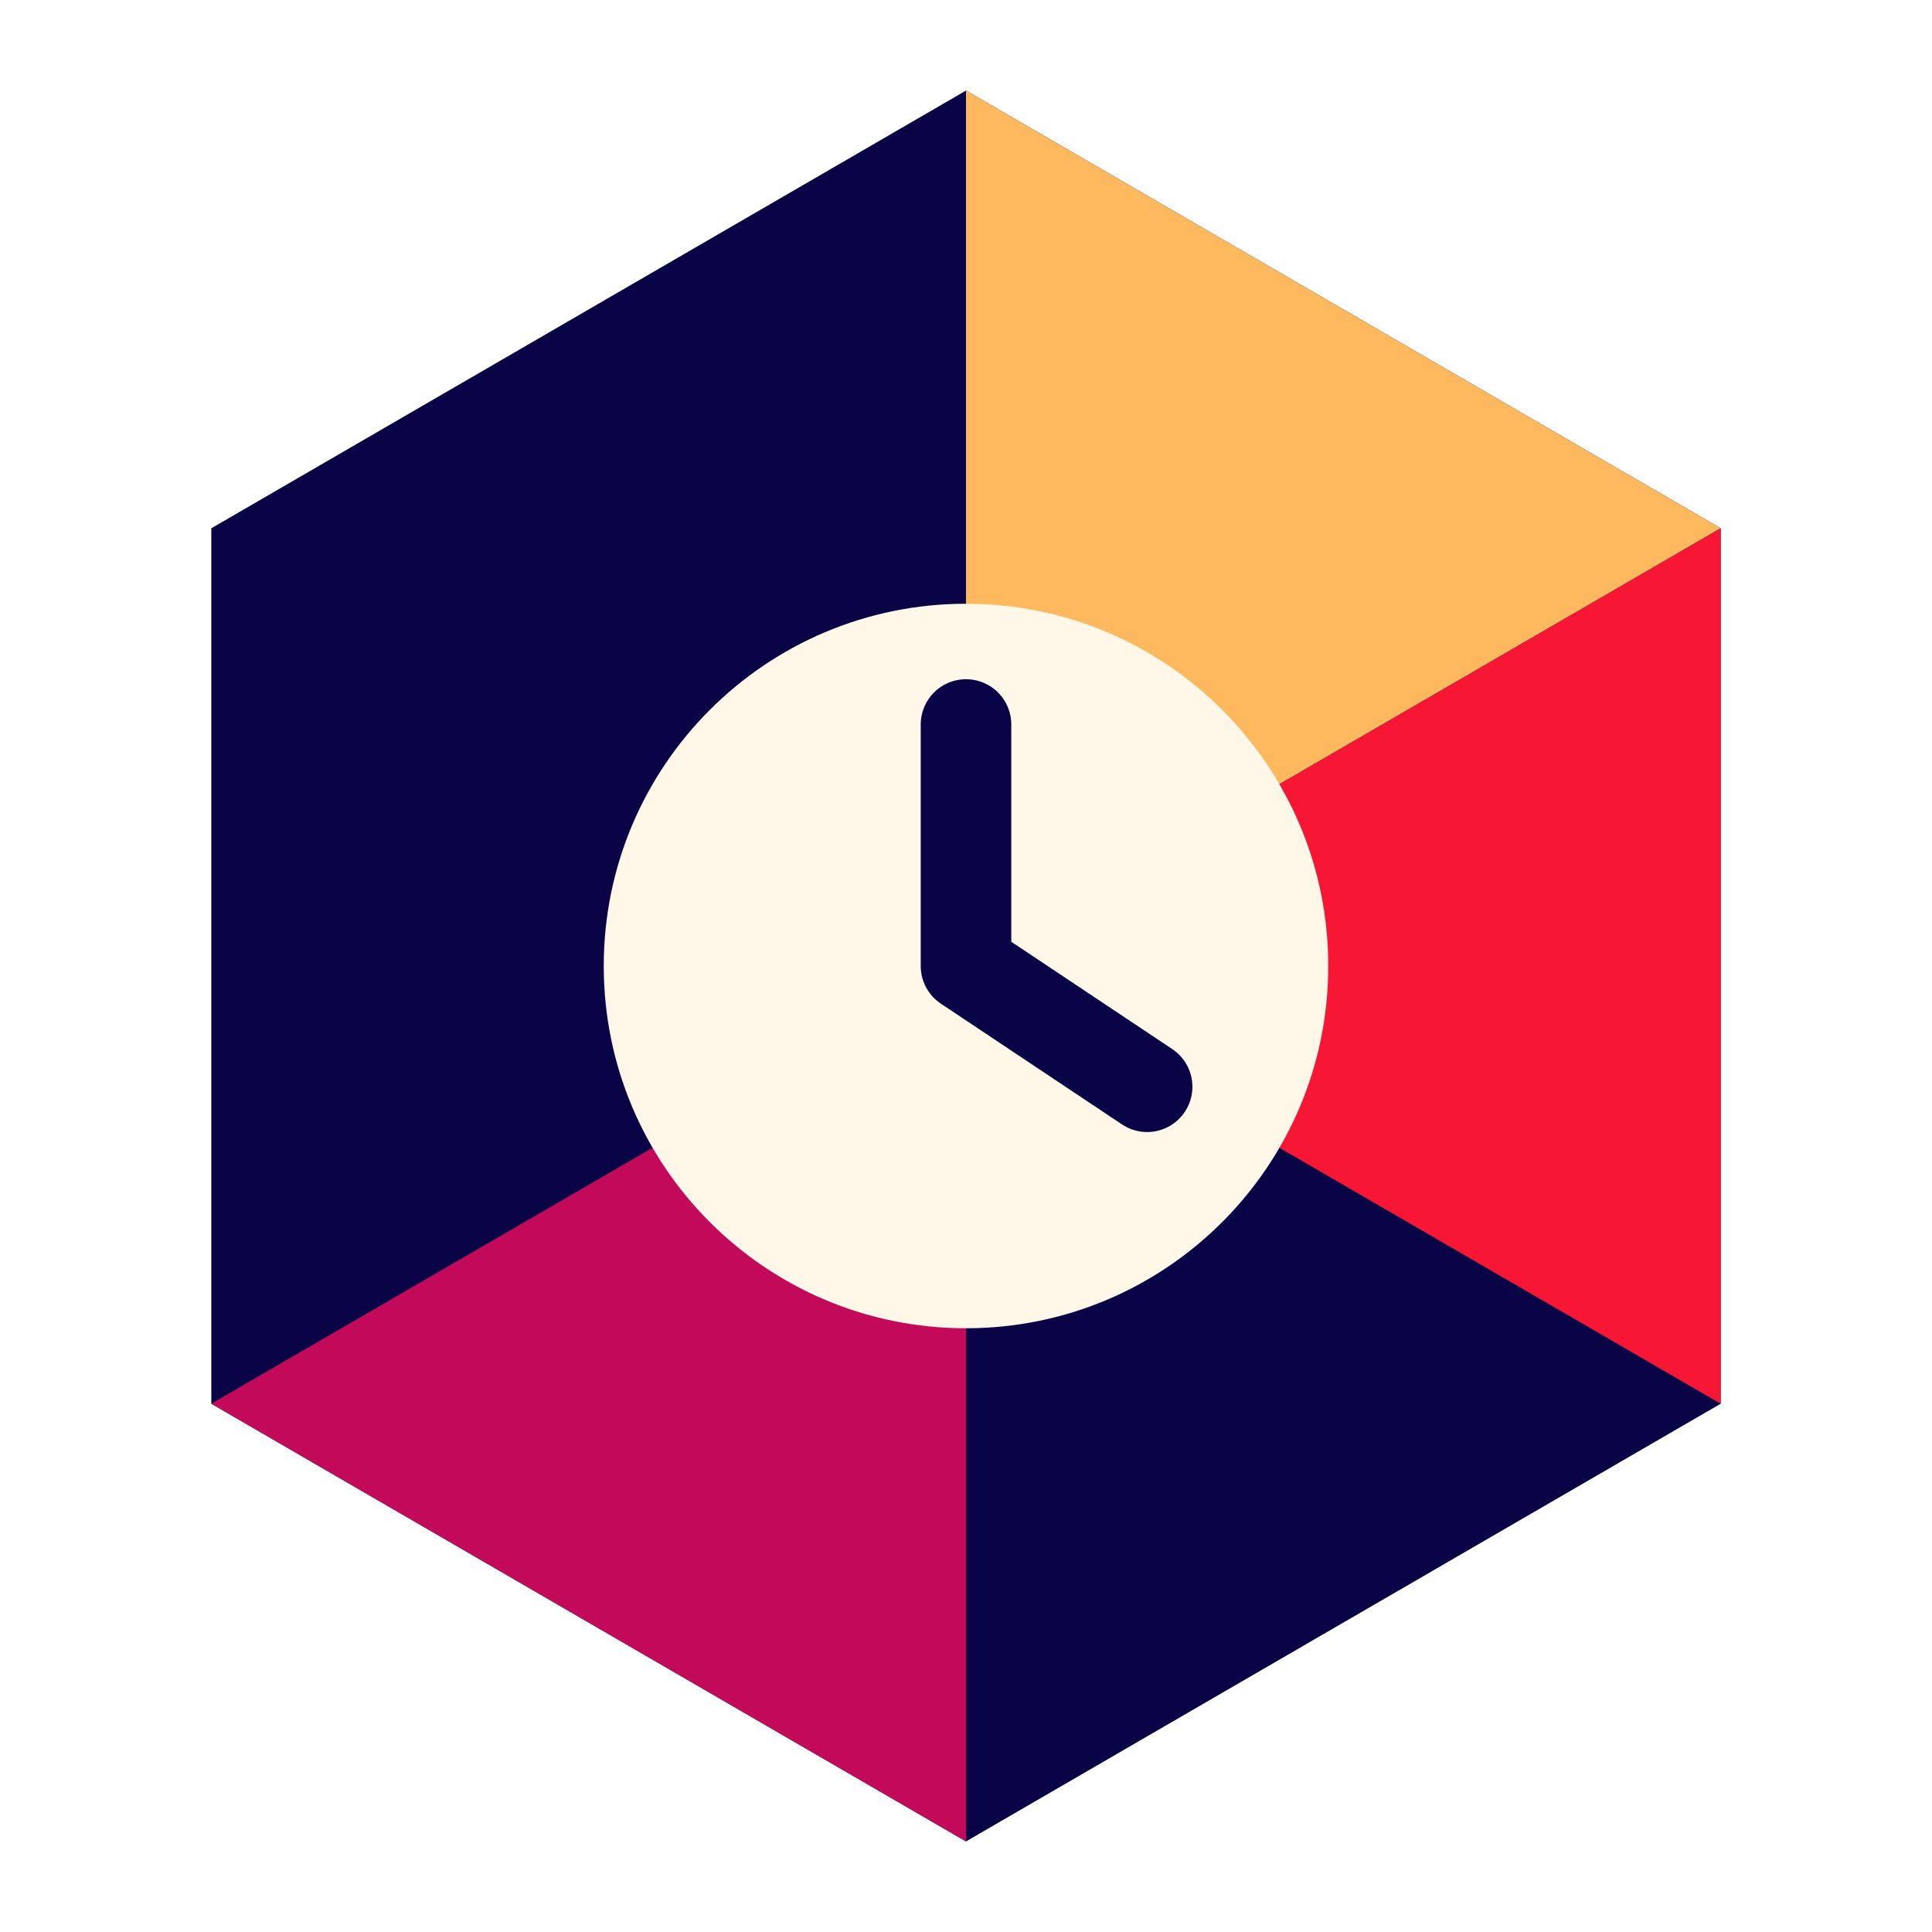
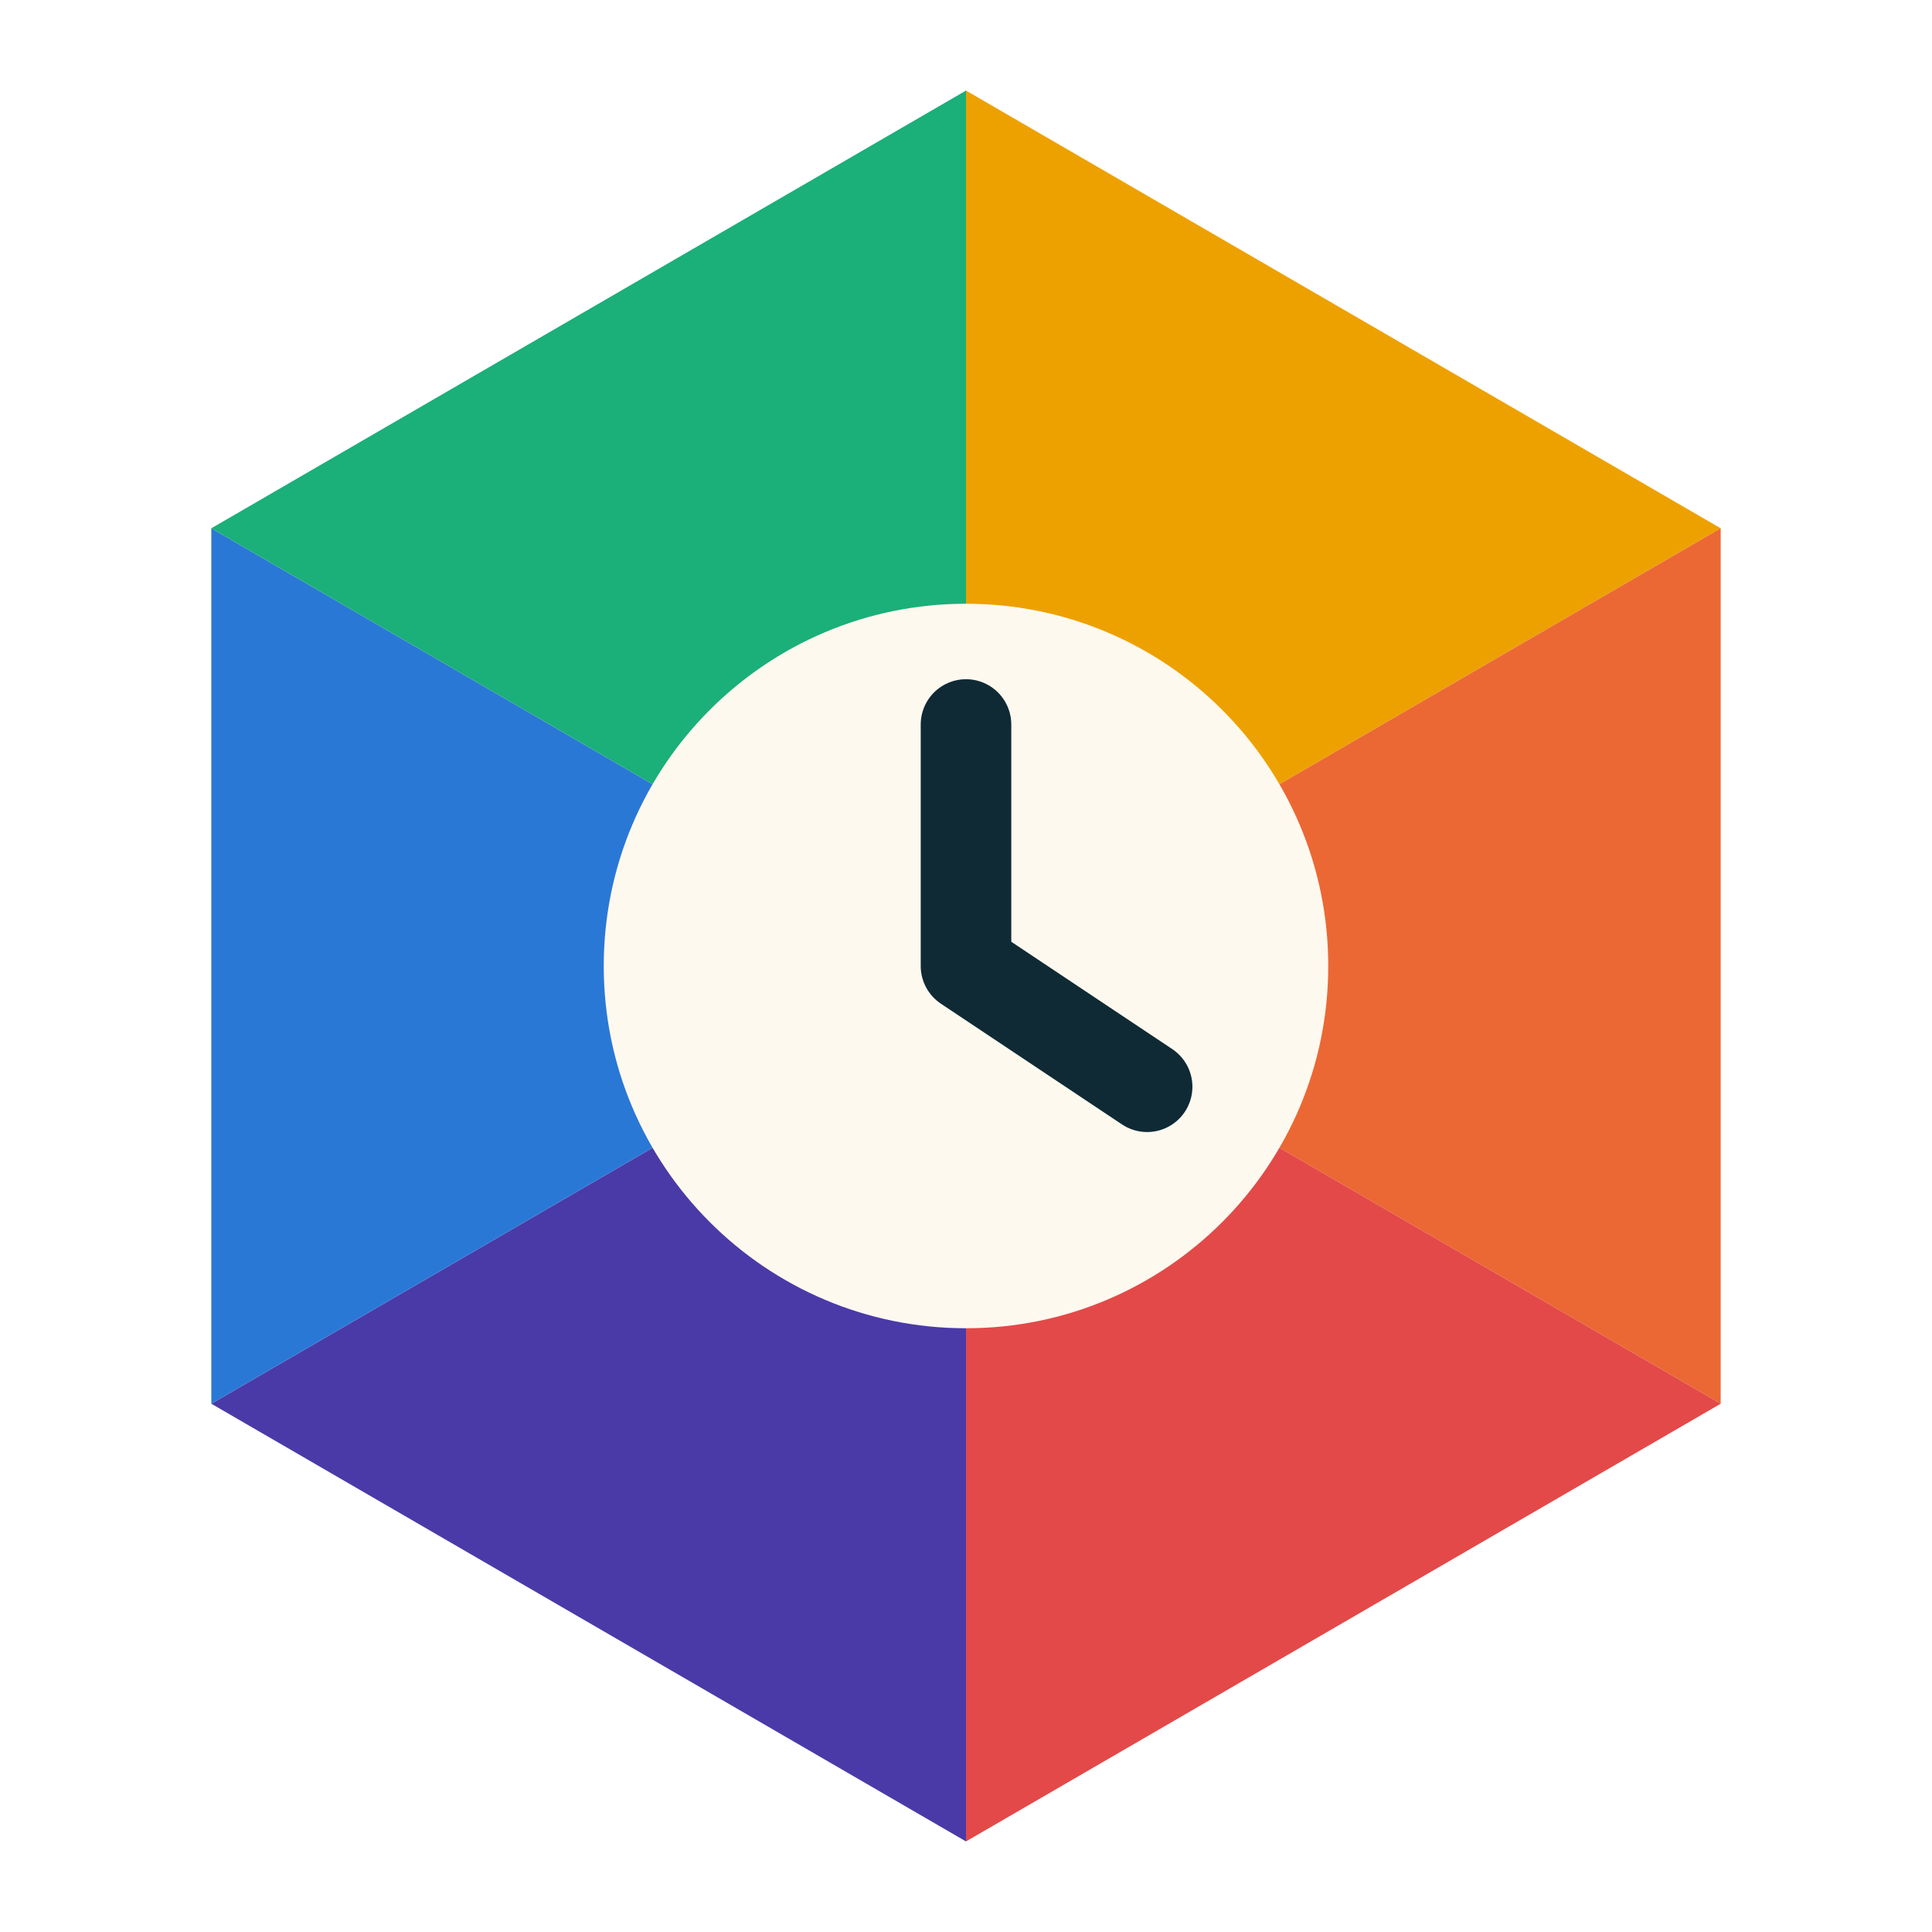
<svg xmlns="http://www.w3.org/2000/svg" viewBox="0 0 64 64">
-   <polygon points="32,3 57,17.5 57,46.5 32,61 7,46.5 7,17.5" fill="#090446" />
-   <polygon points="32,3 57,17.5 32,32" fill="#feb95f" />
-   <polygon points="57,17.5 57,46.5 32,32" fill="#f71735" />
-   <polygon points="32,61 7,46.5 32,32" fill="#c2095a" />
-   <circle cx="32" cy="32" r="12" fill="#fff8e9" />
-   <path d="M32 32V24M32 32l6 4" stroke="#090446" stroke-width="3" stroke-linecap="round" fill="none" />
+   <polygon points="32,32 32,3 57,17.5" fill="#eda100" />
+   <polygon points="32,32 57,17.5 57,46.5" fill="#eb6834" />
+   <polygon points="32,32 57,46.5 32,61" fill="#e34948" />
+   <polygon points="32,32 32,61 7,46.5" fill="#4a3aa7" />
+   <polygon points="32,32 7,46.5 7,17.5" fill="#2a78d6" />
+   <polygon points="32,32 7,17.5 32,3" fill="#1baf7a" />
+   <circle cx="32" cy="32" r="12" fill="#fef9ef" />
+   <path d="M32 32V24M32 32l6 4" stroke="#0f2a35" stroke-width="3" stroke-linecap="round" fill="none" />
</svg>
